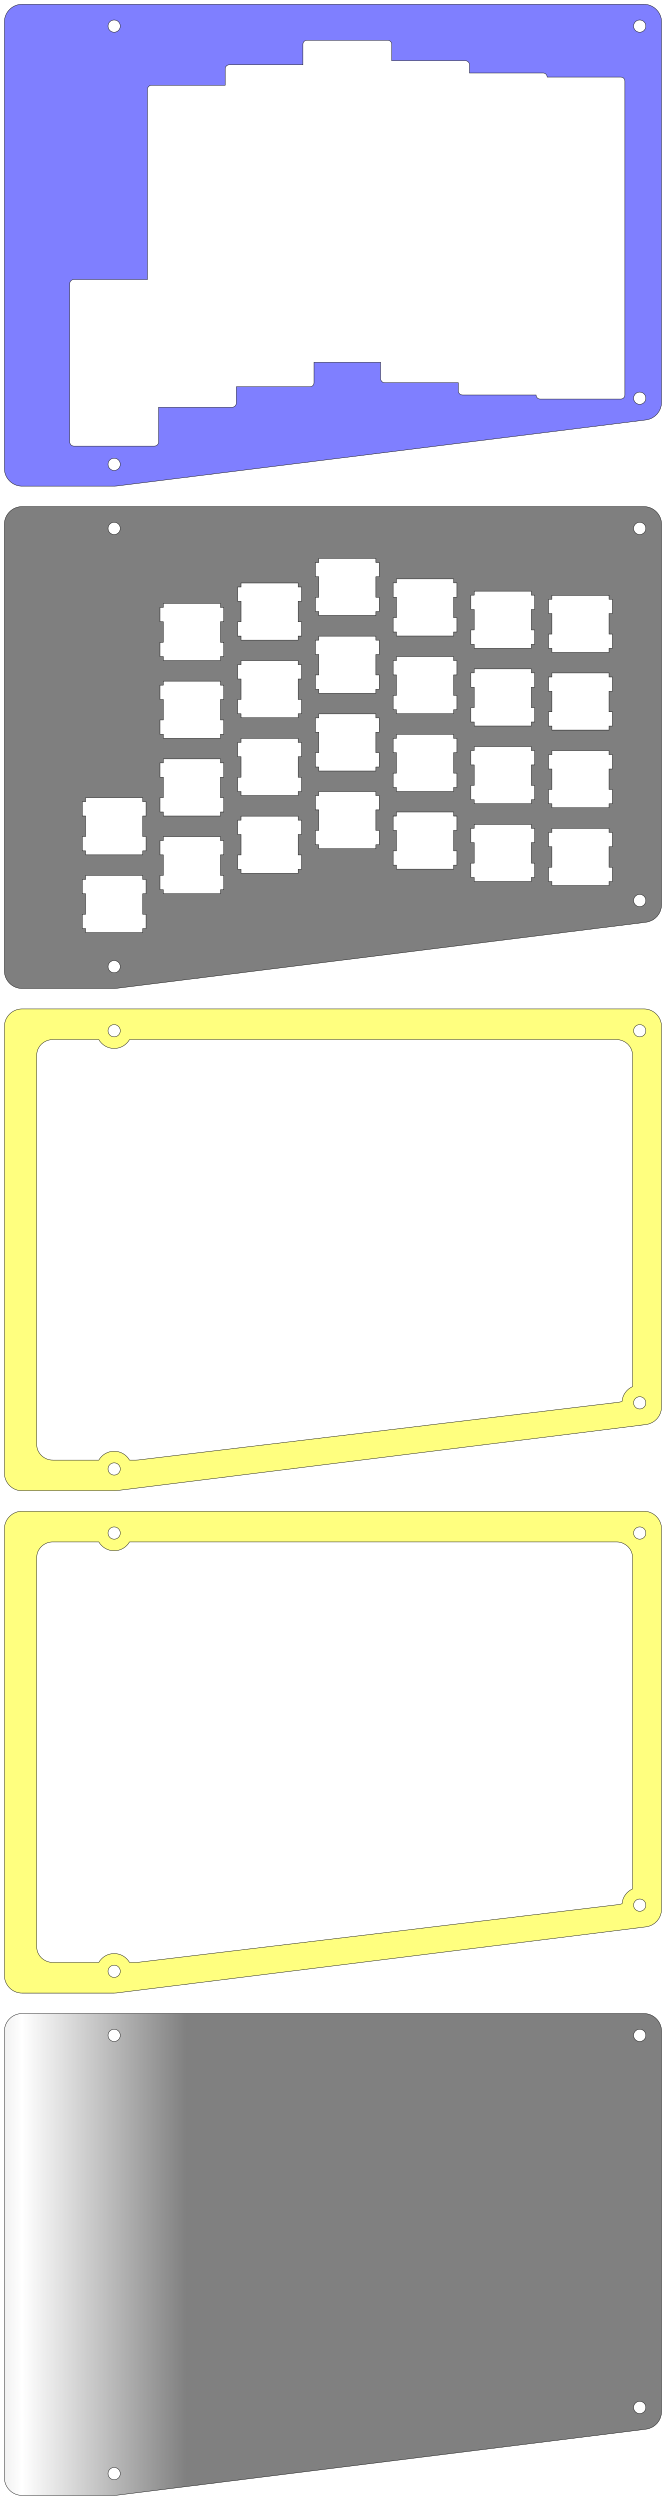
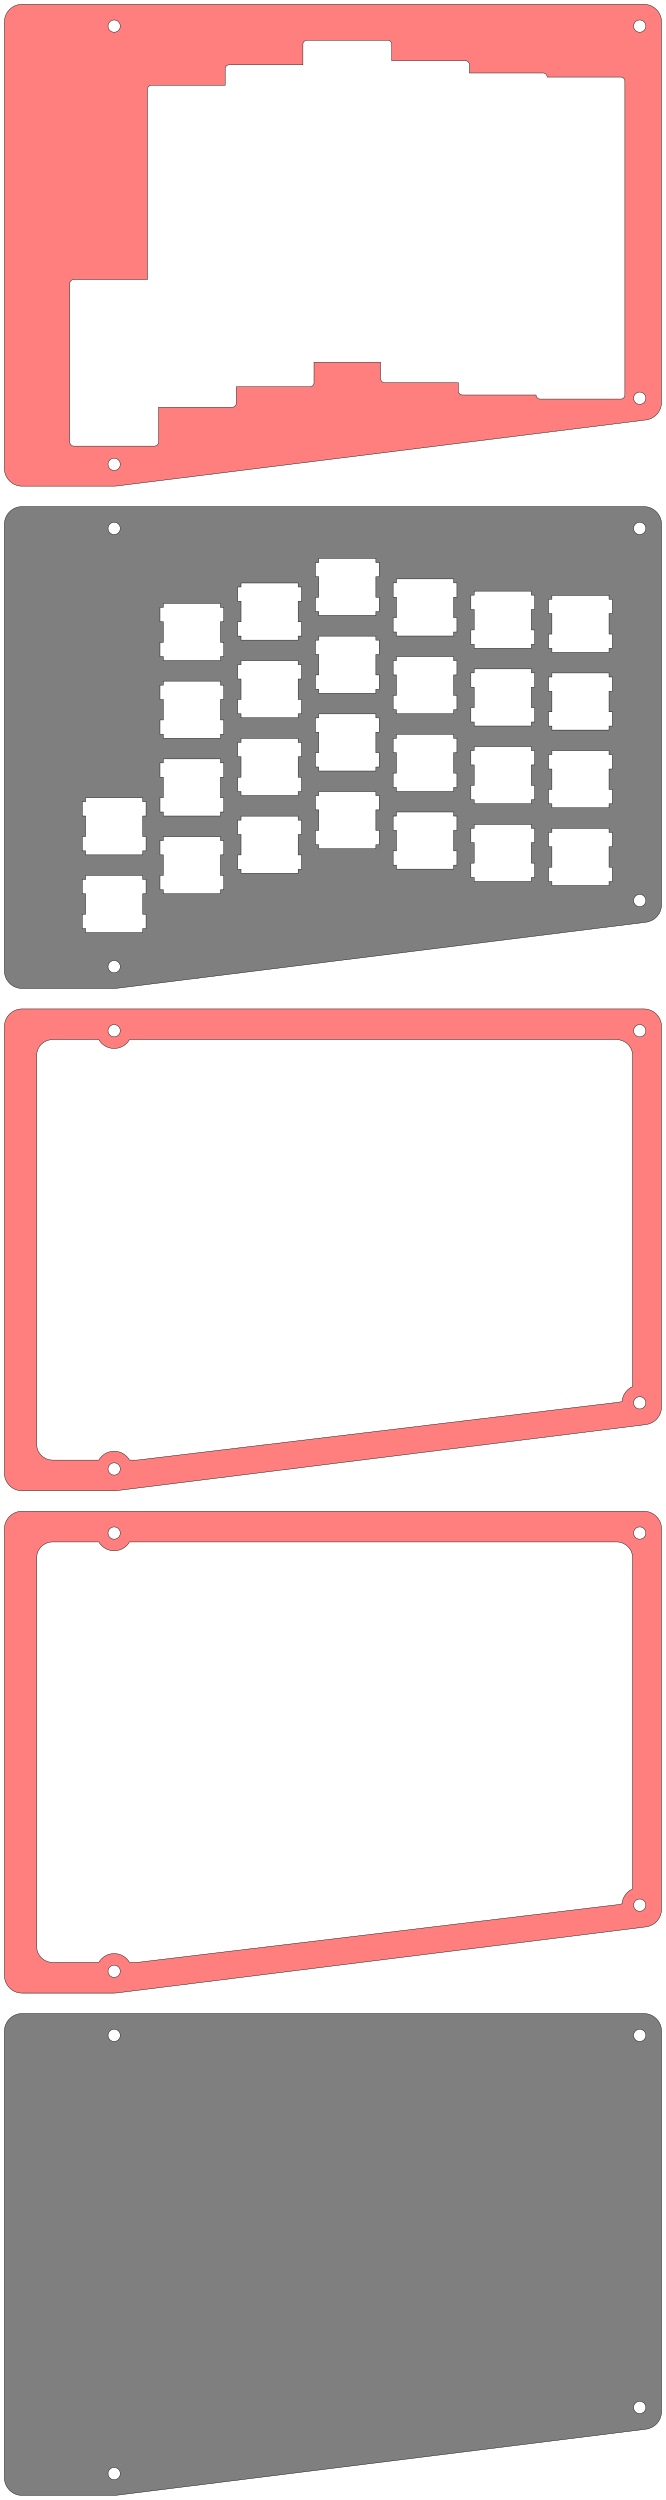
<svg xmlns="http://www.w3.org/2000/svg" height="2309.732" stroke-opacity="1" viewBox="0 0 615 2310" font-size="1" width="615.124" stroke="rgb(0,0,0)" version="1.1">
  <defs />
-   <defs>
-     <linearGradient x2="40.163" y1="0" gradientUnits="userSpaceOnUse" spreadMethod="pad" gradientTransform="matrix(3.7795,-0,0,-3.7795,20.3465,2191.805)" id="gradient0" y2="0" x1="-40.163">
-       <stop stop-opacity="1" offset="0" stop-color="rgb(128,128,128)" />
-       <stop stop-opacity="1" offset="0.5" stop-color="rgb(255,255,255)" />
-       <stop stop-opacity="1" offset="1" stop-color="rgb(128,128,128)" />
-     </linearGradient>
-   </defs>
-   <g stroke-linejoin="miter" stroke-opacity="1.0" fill-opacity="1" stroke="rgb(0,0,0)" stroke-width="0.378" fill="url(#gradient0)" stroke-linecap="butt" stroke-miterlimit="10.0">
+   <g stroke-linejoin="miter" stroke-opacity="1.0" fill-opacity="0.5" stroke="rgb(0,0,0)" stroke-width="0.378" fill="rgb(0,0,0)" stroke-linecap="butt" stroke-miterlimit="10.0">
    <path d="M 3.969,1876.901 c 0,-9.045 7.333,-16.378 16.378 -16.378c 191.477,-0 382.954,-0 574.432 -0c 9.045,-0 16.378,7.333 16.378 16.378c 0,117.128 0,234.255 0 351.383c 0,8.261 -6.152,15.228 -14.349 16.252c -163.131,20.367 -326.261,40.735 -489.392 61.102c -0.673,0.084 -1.351,0.126 -2.029 0.126c -28.346,-0 -56.693,-0 -85.039 -0c -9.045,-0 -16.378,-7.333 -16.378 -16.378c 0,-45.832 0,-91.663 0 -137.495c 0,-91.663 0,-183.327 -0 -274.99ZM 99.716,1880.68 c 0,3.131 2.538,5.669 5.669 5.669c 3.131,-0 5.669,-2.538 5.669 -5.669c 0,-3.131 -2.538,-5.669 -5.669 -5.669c -3.131,-0 -5.669,2.538 -5.669 5.669ZM 99.716,2285.606 c 0,3.131 2.538,5.669 5.669 5.669c 3.131,-0 5.669,-2.538 5.669 -5.669c 0,-3.131 -2.538,-5.669 -5.669 -5.669c -3.131,-0 -5.669,2.538 -5.669 5.669ZM 585.329,1880.68 c 0,3.131 2.538,5.669 5.669 5.669c 3.131,-0 5.669,-2.538 5.669 -5.669c 0,-3.131 -2.538,-5.669 -5.669 -5.669c -3.131,-0 -5.669,2.538 -5.669 5.669ZM 585.329,2224.504 c 0,3.131 2.538,5.669 5.669 5.669c 3.131,-0 5.669,-2.538 5.669 -5.669c 0,-3.131 -2.538,-5.669 -5.669 -5.669c -3.131,-0 -5.669,2.538 -5.669 5.669Z" />
  </g>
-   <g stroke-linejoin="miter" stroke-opacity="1.0" fill-opacity="0.5" stroke="rgb(0,0,0)" stroke-width="0.378" fill="rgb(255,255,0)" stroke-linecap="butt" stroke-miterlimit="10.0">
+   <g stroke-linejoin="miter" stroke-opacity="1.0" fill-opacity="0.5" stroke="rgb(0,0,0)" stroke-width="0.378" fill="rgb(255,0,0)" stroke-linecap="butt" stroke-miterlimit="10.0">
    <path d="M 3.969,1412.762 c 0,-9.045 7.333,-16.378 16.378 -16.378c 191.477,-0 382.954,-0 574.432 -0c 9.045,-0 16.378,7.333 16.378 16.378c 0,117.128 0,234.255 0 351.383c 0,8.261 -6.152,15.228 -14.349 16.252c -163.131,20.367 -326.261,40.735 -489.392 61.102c -0.673,0.084 -1.351,0.126 -2.029 0.126c -28.346,-0 -56.693,-0 -85.039 -0c -9.045,-0 -16.378,-7.333 -16.378 -16.378c 0,-45.832 0,-91.663 0 -137.495c 0,-91.663 0,-183.327 -0 -274.99ZM 33.844,1439.023 c 0,119.988 0,239.975 0 359.963c 0,7.894 6.648,14.293 14.849 14.293c 14.169,-0 28.337,-0 42.506 -0c 2.832,-4.895 8.125,-8.189 14.187 -8.189c 6.062,-0 11.355,3.294 14.187 8.189c 2.073,-0 4.146,-0 6.22 -0c 0.615,-0 1.229,-0.037 1.84 -0.11c 147.899,-17.774 295.798,-35.548 443.698 -53.322c 1.164,-0.14 2.283,-0.407 3.342 -0.786c 0.482,-6.111 4.317,-11.278 9.667 -13.662c 0,-102.125 0,-204.25 0 -306.375c 0,-7.894 -6.648,-14.293 -14.849 -14.293c -149.972,-0 -299.945,-0 -449.917 -0c -2.832,4.895 -8.125,8.189 -14.187 8.189c -6.062,-0 -11.355,-3.294 -14.187 -8.189c -14.169,-0 -28.337,-0 -42.506 -0c -8.201,-0 -14.849,6.399 -14.849 14.293ZM 99.716,1416.542 c 0,3.131 2.538,5.669 5.669 5.669c 3.131,-0 5.669,-2.538 5.669 -5.669c 0,-3.131 -2.538,-5.669 -5.669 -5.669c -3.131,-0 -5.669,2.538 -5.669 5.669ZM 99.716,1821.468 c 0,3.131 2.538,5.669 5.669 5.669c 3.131,-0 5.669,-2.538 5.669 -5.669c 0,-3.131 -2.538,-5.669 -5.669 -5.669c -3.131,-0 -5.669,2.538 -5.669 5.669ZM 585.329,1416.542 c 0,3.131 2.538,5.669 5.669 5.669c 3.131,-0 5.669,-2.538 5.669 -5.669c 0,-3.131 -2.538,-5.669 -5.669 -5.669c -3.131,-0 -5.669,2.538 -5.669 5.669ZM 585.329,1760.365 c 0,3.131 2.538,5.669 5.669 5.669c 3.131,-0 5.669,-2.538 5.669 -5.669c 0,-3.131 -2.538,-5.669 -5.669 -5.669c -3.131,-0 -5.669,2.538 -5.669 5.669Z" />
  </g>
-   <g stroke-linejoin="miter" stroke-opacity="1.0" fill-opacity="0.5" stroke="rgb(0,0,0)" stroke-width="0.378" fill="rgb(255,255,0)" stroke-linecap="butt" stroke-miterlimit="10.0">
+   <g stroke-linejoin="miter" stroke-opacity="1.0" fill-opacity="0.5" stroke="rgb(0,0,0)" stroke-width="0.378" fill="rgb(255,0,0)" stroke-linecap="butt" stroke-miterlimit="10.0">
    <path d="M 3.969,948.624 c 0,-9.045 7.333,-16.378 16.378 -16.378c 191.477,-0 382.954,-0 574.432 -0c 9.045,-0 16.378,7.333 16.378 16.378c 0,117.128 0,234.255 0 351.383c 0,8.261 -6.152,15.228 -14.349 16.252c -163.131,20.367 -326.261,40.735 -489.392 61.102c -0.673,0.084 -1.351,0.126 -2.029 0.126c -28.346,-0 -56.693,-0 -85.039 -0c -9.045,-0 -16.378,-7.333 -16.378 -16.378c 0,-45.832 0,-91.663 0 -137.495c 0,-91.663 0,-183.327 -0 -274.99ZM 33.844,974.885 c 0,119.988 0,239.975 0 359.963c 0,7.894 6.648,14.293 14.849 14.293c 14.169,-0 28.337,-0 42.506 -0c 2.832,-4.895 8.125,-8.189 14.187 -8.189c 6.062,-0 11.355,3.294 14.187 8.189c 2.073,-0 4.146,-0 6.22 -0c 0.615,-0 1.229,-0.037 1.84 -0.11c 147.899,-17.774 295.798,-35.548 443.698 -53.322c 1.164,-0.14 2.283,-0.407 3.342 -0.786c 0.482,-6.111 4.317,-11.278 9.667 -13.662c 0,-102.125 0,-204.25 0 -306.375c 0,-7.894 -6.648,-14.293 -14.849 -14.293c -149.972,-0 -299.945,-0 -449.917 -0c -2.832,4.895 -8.125,8.189 -14.187 8.189c -6.062,-0 -11.355,-3.294 -14.187 -8.189c -14.169,-0 -28.337,-0 -42.506 -0c -8.201,-0 -14.849,6.399 -14.849 14.293ZM 99.716,952.403 c 0,3.131 2.538,5.669 5.669 5.669c 3.131,-0 5.669,-2.538 5.669 -5.669c 0,-3.131 -2.538,-5.669 -5.669 -5.669c -3.131,-0 -5.669,2.538 -5.669 5.669ZM 99.716,1357.329 c 0,3.131 2.538,5.669 5.669 5.669c 3.131,-0 5.669,-2.538 5.669 -5.669c 0,-3.131 -2.538,-5.669 -5.669 -5.669c -3.131,-0 -5.669,2.538 -5.669 5.669ZM 585.329,952.403 c 0,3.131 2.538,5.669 5.669 5.669c 3.131,-0 5.669,-2.538 5.669 -5.669c 0,-3.131 -2.538,-5.669 -5.669 -5.669c -3.131,-0 -5.669,2.538 -5.669 5.669ZM 585.329,1296.227 c 0,3.131 2.538,5.669 5.669 5.669c 3.131,-0 5.669,-2.538 5.669 -5.669c 0,-3.131 -2.538,-5.669 -5.669 -5.669c -3.131,-0 -5.669,2.538 -5.669 5.669Z" />
  </g>
  <g stroke-linejoin="miter" stroke-opacity="1.0" fill-opacity="0.5" stroke="rgb(0,0,0)" stroke-width="0.378" fill="rgb(0,0,0)" stroke-linecap="butt" stroke-miterlimit="10.0">
    <path d="M 3.969,484.485 c 0,-9.045 7.333,-16.378 16.378 -16.378c 191.477,-0 382.954,-0 574.432 -0c 9.045,-0 16.378,7.333 16.378 16.378c 0,117.128 0,234.255 0 351.383c 0,8.261 -6.152,15.228 -14.349 16.252c -163.131,20.367 -326.261,40.735 -489.392 61.102c -0.673,0.084 -1.351,0.126 -2.029 0.126c -28.346,-0 -56.693,-0 -85.039 -0c -9.045,-0 -16.378,-7.333 -16.378 -16.378c 0,-45.832 0,-91.663 0 -137.495c 0,-91.663 0,-183.327 -0 -274.99ZM 75.914,740.789 c 0,4.41 0,8.819 0 13.229c 1.024,-0 2.048,-0 3.072 -0c 0,6.31 0,12.621 0 18.931c -1.024,-0 -2.048,-0 -3.072 -0c 0,4.41 0,8.819 0 13.229c 1.024,-0 2.048,-0 3.072 -0c 0,1.235 0,2.47 0 3.706c 17.6,-0 35.2,-0 52.8 -0c 0,-1.235 0,-2.47 0 -3.706c 1.024,-0 2.048,-0 3.072 -0c 0,-4.41 0,-8.819 0 -13.229c -1.024,-0 -2.048,-0 -3.072 -0c 0,-6.31 0,-12.621 0 -18.931c 1.024,-0 2.048,-0 3.072 -0c 0,-4.41 0,-8.819 0 -13.229c -1.024,-0 -2.048,-0 -3.072 -0c 0,-1.235 0,-2.47 0 -3.706c -17.6,-0 -35.2,-0 -52.8 -0c 0,1.235 0,2.47 0 3.706c -1.024,-0 -2.048,-0 -3.072 -0ZM 75.914,812.6 c 0,4.41 0,8.819 0 13.229c 1.024,-0 2.048,-0 3.072 -0c 0,6.31 0,12.621 0 18.931c -1.024,-0 -2.048,-0 -3.072 -0c 0,4.41 0,8.819 0 13.229c 1.024,-0 2.048,-0 3.072 -0c 0,1.235 0,2.47 0 3.706c 17.6,-0 35.2,-0 52.8 -0c 0,-1.235 0,-2.47 0 -3.706c 1.024,-0 2.048,-0 3.072 -0c 0,-4.41 0,-8.819 0 -13.229c -1.024,-0 -2.048,-0 -3.072 -0c 0,-6.31 0,-12.621 0 -18.931c 1.024,-0 2.048,-0 3.072 -0c 0,-4.41 0,-8.819 0 -13.229c -1.024,-0 -2.048,-0 -3.072 -0c 0,-1.235 0,-2.47 0 -3.706c -17.6,-0 -35.2,-0 -52.8 -0c 0,1.235 0,2.47 0 3.706c -1.024,-0 -2.048,-0 -3.072 -0ZM 99.716,488.265 c 0,3.131 2.538,5.669 5.669 5.669c 3.131,-0 5.669,-2.538 5.669 -5.669c 0,-3.131 -2.538,-5.669 -5.669 -5.669c -3.131,-0 -5.669,2.538 -5.669 5.669ZM 99.716,893.191 c 0,3.131 2.538,5.669 5.669 5.669c 3.131,-0 5.669,-2.538 5.669 -5.669c 0,-3.131 -2.538,-5.669 -5.669 -5.669c -3.131,-0 -5.669,2.538 -5.669 5.669ZM 147.725,561.261 c 0,4.41 0,8.819 0 13.229c 1.024,-0 2.048,-0 3.072 -0c 0,6.31 0,12.621 0 18.931c -1.024,-0 -2.048,-0 -3.072 -0c 0,4.41 0,8.819 0 13.229c 1.024,-0 2.048,-0 3.072 -0c 0,1.235 0,2.47 0 3.706c 17.6,-0 35.2,-0 52.8 -0c 0,-1.235 0,-2.47 0 -3.706c 1.024,-0 2.048,-0 3.072 -0c 0,-4.41 0,-8.819 0 -13.229c -1.024,-0 -2.048,-0 -3.072 -0c 0,-6.311 0,-12.621 0 -18.931c 1.024,-0 2.048,-0 3.072 -0c 0,-4.41 0,-8.819 0 -13.229c -1.024,-0 -2.048,-0 -3.072 -0c 0,-1.235 0,-2.47 0 -3.706c -17.6,-0 -35.2,-0 -52.8 -0c 0,1.235 0,2.47 0 3.706c -1.024,-0 -2.048,-0 -3.072 -0ZM 147.725,633.072 c 0,4.41 0,8.819 0 13.229c 1.024,-0 2.048,-0 3.072 -0c 0,6.31 0,12.621 0 18.931c -1.024,-0 -2.048,-0 -3.072 -0c 0,4.41 0,8.819 0 13.229c 1.024,-0 2.048,-0 3.072 -0c 0,1.235 0,2.47 0 3.706c 17.6,-0 35.2,-0 52.8 -0c 0,-1.235 0,-2.47 0 -3.706c 1.024,-0 2.048,-0 3.072 -0c 0,-4.41 0,-8.819 0 -13.229c -1.024,-0 -2.048,-0 -3.072 -0c 0,-6.31 0,-12.621 0 -18.931c 1.024,-0 2.048,-0 3.072 -0c 0,-4.41 0,-8.819 0 -13.229c -1.024,-0 -2.048,-0 -3.072 -0c 0,-1.235 0,-2.47 0 -3.706c -17.6,-0 -35.2,-0 -52.8 -0c 0,1.235 0,2.47 0 3.706c -1.024,-0 -2.048,-0 -3.072 -0ZM 147.725,704.884 c 0,4.41 0,8.819 0 13.229c 1.024,-0 2.048,-0 3.072 -0c 0,6.31 0,12.621 0 18.931c -1.024,-0 -2.048,-0 -3.072 -0c 0,4.41 0,8.819 0 13.229c 1.024,-0 2.048,-0 3.072 -0c 0,1.235 0,2.47 0 3.706c 17.6,-0 35.2,-0 52.8 -0c 0,-1.235 0,-2.47 0 -3.706c 1.024,-0 2.048,-0 3.072 -0c 0,-4.41 0,-8.819 0 -13.229c -1.024,-0 -2.048,-0 -3.072 -0c 0,-6.31 0,-12.621 0 -18.931c 1.024,-0 2.048,-0 3.072 -0c 0,-4.41 0,-8.819 0 -13.229c -1.024,-0 -2.048,-0 -3.072 -0c 0,-1.235 0,-2.47 0 -3.706c -17.6,-0 -35.2,-0 -52.8 -0c 0,1.235 0,2.47 0 3.706c -1.024,-0 -2.048,-0 -3.072 -0ZM 147.725,776.695 c 0,4.41 0,8.819 0 13.229c 1.024,-0 2.048,-0 3.072 -0c 0,6.31 0,12.621 0 18.931c -1.024,-0 -2.048,-0 -3.072 -0c 0,4.41 0,8.819 0 13.229c 1.024,-0 2.048,-0 3.072 -0c 0,1.235 0,2.47 0 3.706c 17.6,-0 35.2,-0 52.8 -0c 0,-1.235 0,-2.47 0 -3.706c 1.024,-0 2.048,-0 3.072 -0c 0,-4.41 0,-8.819 0 -13.229c -1.024,-0 -2.048,-0 -3.072 -0c 0,-6.31 0,-12.621 0 -18.931c 1.024,-0 2.048,-0 3.072 -0c 0,-4.41 0,-8.819 0 -13.229c -1.024,-0 -2.048,-0 -3.072 -0c 0,-1.235 0,-2.47 0 -3.706c -17.6,-0 -35.2,-0 -52.8 -0c 0,1.235 0,2.47 0 3.706c -1.024,-0 -2.048,-0 -3.072 -0ZM 219.536,542.364 c 0,4.41 0,8.819 0 13.229c 1.024,-0 2.048,-0 3.072 -0c 0,6.31 0,12.621 0 18.931c -1.024,-0 -2.048,-0 -3.072 -0c 0,4.41 0,8.819 0 13.229c 1.024,-0 2.048,-0 3.072 -0c 0,1.235 0,2.47 0 3.706c 17.6,-0 35.2,-0 52.8 -0c 0,-1.235 0,-2.47 0 -3.706c 1.024,-0 2.048,-0 3.072 -0c 0,-4.41 0,-8.819 0 -13.229c -1.024,-0 -2.048,-0 -3.072 -0c 0,-6.31 0,-12.621 0 -18.931c 1.024,-0 2.048,-0 3.072 -0c 0,-4.41 0,-8.819 0 -13.229c -1.024,-0 -2.048,-0 -3.072 -0c 0,-1.235 0,-2.47 0 -3.706c -17.6,-0 -35.2,-0 -52.8 -0c 0,1.235 0,2.47 0 3.706c -1.024,-0 -2.048,-0 -3.072 -0ZM 219.536,614.175 c 0,4.41 0,8.819 0 13.229c 1.024,-0 2.048,-0 3.072 -0c 0,6.31 0,12.621 0 18.931c -1.024,-0 -2.048,-0 -3.072 -0c 0,4.41 0,8.819 0 13.229c 1.024,-0 2.048,-0 3.072 -0c 0,1.235 0,2.47 0 3.706c 17.6,-0 35.2,-0 52.8 -0c 0,-1.235 0,-2.47 0 -3.706c 1.024,-0 2.048,-0 3.072 -0c 0,-4.41 0,-8.819 0 -13.229c -1.024,-0 -2.048,-0 -3.072 -0c 0,-6.31 0,-12.621 0 -18.931c 1.024,-0 2.048,-0 3.072 -0c 0,-4.41 0,-8.819 0 -13.229c -1.024,-0 -2.048,-0 -3.072 -0c 0,-1.235 0,-2.47 0 -3.706c -17.6,-0 -35.2,-0 -52.8 -0c 0,1.235 0,2.47 0 3.706c -1.024,-0 -2.048,-0 -3.072 0ZM 219.536,685.986 c 0,4.41 0,8.819 0 13.229c 1.024,-0 2.048,-0 3.072 -0c 0,6.31 0,12.621 0 18.931c -1.024,-0 -2.048,-0 -3.072 -0c 0,4.41 0,8.819 0 13.229c 1.024,-0 2.048,-0 3.072 -0c 0,1.235 0,2.47 0 3.706c 17.6,-0 35.2,-0 52.8 -0c 0,-1.235 0,-2.47 0 -3.706c 1.024,-0 2.048,-0 3.072 -0c 0,-4.41 0,-8.819 0 -13.229c -1.024,-0 -2.048,-0 -3.072 -0c 0,-6.311 0,-12.621 0 -18.931c 1.024,-0 2.048,-0 3.072 -0c 0,-4.41 0,-8.819 0 -13.229c -1.024,-0 -2.048,-0 -3.072 -0c 0,-1.235 0,-2.47 0 -3.706c -17.6,-0 -35.2,-0 -52.8 -0c 0,1.235 0,2.47 0 3.706c -1.024,-0 -2.048,-0 -3.072 -0ZM 219.536,757.797 c 0,4.41 0,8.819 0 13.229c 1.024,-0 2.048,-0 3.072 -0c 0,6.311 0,12.621 0 18.931c -1.024,-0 -2.048,-0 -3.072 -0c 0,4.41 0,8.819 0 13.229c 1.024,-0 2.048,-0 3.072 -0c 0,1.235 0,2.47 0 3.706c 17.6,-0 35.2,-0 52.8 -0c 0,-1.235 0,-2.47 0 -3.706c 1.024,-0 2.048,-0 3.072 -0c 0,-4.41 0,-8.819 0 -13.229c -1.024,-0 -2.048,-0 -3.072 -0c 0,-6.31 0,-12.621 0 -18.931c 1.024,-0 2.048,-0 3.072 -0c 0,-4.41 0,-8.819 0 -13.229c -1.024,-0 -2.048,-0 -3.072 -0c 0,-1.235 0,-2.47 0 -3.706c -17.6,-0 -35.2,-0 -52.8 -0c 0,1.235 0,2.47 0 3.706c -1.024,-0 -2.048,-0 -3.072 -0ZM 291.347,519.687 c 0,4.41 0,8.819 0 13.229c 1.024,-0 2.048,-0 3.072 -0c 0,6.31 0,12.621 0 18.931c -1.024,-0 -2.048,-0 -3.072 -0c 0,4.41 0,8.819 0 13.229c 1.024,-0 2.048,-0 3.072 -0c 0,1.235 0,2.47 0 3.706c 17.6,-0 35.2,-0 52.8 -0c 0,-1.235 0,-2.47 0 -3.706c 1.024,-0 2.048,-0 3.072 -0c 0,-4.41 0,-8.819 0 -13.229c -1.024,-0 -2.048,-0 -3.072 -0c 0,-6.31 0,-12.621 0 -18.931c 1.024,-0 2.048,-0 3.072 -0c 0,-4.41 0,-8.819 0 -13.229c -1.024,-0 -2.048,-0 -3.072 -0c 0,-1.235 0,-2.47 0 -3.706c -17.6,-0 -35.2,-0 -52.8 -0c 0,1.235 0,2.47 0 3.706c -1.024,-0 -2.048,-0 -3.072 -0ZM 291.347,591.498 c 0,4.41 0,8.819 0 13.229c 1.024,-0 2.048,-0 3.072 -0c 0,6.31 0,12.621 0 18.931c -1.024,-0 -2.048,-0 -3.072 -0c 0,4.41 0,8.819 0 13.229c 1.024,-0 2.048,-0 3.072 -0c 0,1.235 0,2.47 0 3.706c 17.6,-0 35.2,-0 52.8 -0c 0,-1.235 0,-2.47 0 -3.706c 1.024,-0 2.048,-0 3.072 -0c 0,-4.41 0,-8.819 0 -13.229c -1.024,-0 -2.048,-0 -3.072 -0c 0,-6.31 0,-12.621 0 -18.931c 1.024,-0 2.048,-0 3.072 -0c 0,-4.41 0,-8.819 0 -13.229c -1.024,-0 -2.048,-0 -3.072 -0c 0,-1.235 0,-2.47 0 -3.706c -17.6,-0 -35.2,-0 -52.8 -0c 0,1.235 0,2.47 0 3.706c -1.024,-0 -2.048,-0 -3.072 0ZM 291.347,663.309 c 0,4.41 0,8.819 0 13.229c 1.024,-0 2.048,-0 3.072 -0c 0,6.31 0,12.621 0 18.931c -1.024,-0 -2.048,-0 -3.072 -0c 0,4.41 0,8.819 0 13.229c 1.024,-0 2.048,-0 3.072 -0c 0,1.235 0,2.47 0 3.706c 17.6,-0 35.2,-0 52.8 -0c 0,-1.235 0,-2.47 0 -3.706c 1.024,-0 2.048,-0 3.072 -0c 0,-4.41 0,-8.819 0 -13.229c -1.024,-0 -2.048,-0 -3.072 -0c 0,-6.31 0,-12.621 0 -18.931c 1.024,-0 2.048,-0 3.072 -0c 0,-4.41 0,-8.819 0 -13.229c -1.024,-0 -2.048,-0 -3.072 -0c 0,-1.235 0,-2.47 0 -3.706c -17.6,-0 -35.2,-0 -52.8 -0c 0,1.235 0,2.47 0 3.706c -1.024,-0 -2.048,-0 -3.072 -0ZM 291.347,735.12 c 0,4.41 0,8.819 0 13.229c 1.024,-0 2.048,-0 3.072 -0c 0,6.31 0,12.621 0 18.931c -1.024,-0 -2.048,-0 -3.072 -0c 0,4.41 0,8.819 0 13.229c 1.024,-0 2.048,-0 3.072 -0c 0,1.235 0,2.47 0 3.706c 17.6,-0 35.2,-0 52.8 -0c 0,-1.235 0,-2.47 0 -3.706c 1.024,-0 2.048,-0 3.072 -0c 0,-4.41 0,-8.819 0 -13.229c -1.024,-0 -2.048,-0 -3.072 -0c 0,-6.31 0,-12.621 0 -18.931c 1.024,-0 2.048,-0 3.072 -0c 0,-4.41 0,-8.819 0 -13.229c -1.024,-0 -2.048,-0 -3.072 -0c 0,-1.235 0,-2.47 0 -3.706c -17.6,-0 -35.2,-0 -52.8 -0c 0,1.235 0,2.47 0 3.706c -1.024,-0 -2.048,-0 -3.072 -0ZM 363.158,538.584 c 0,4.41 0,8.819 0 13.229c 1.024,-0 2.048,-0 3.072 -0c 0,6.311 0,12.621 0 18.931c -1.024,-0 -2.048,-0 -3.072 -0c 0,4.41 0,8.819 0 13.229c 1.024,-0 2.048,-0 3.072 -0c 0,1.235 0,2.47 0 3.706c 17.6,-0 35.2,-0 52.8 -0c 0,-1.235 0,-2.47 0 -3.706c 1.024,-0 2.048,-0 3.072 -0c 0,-4.41 0,-8.819 0 -13.229c -1.024,-0 -2.048,-0 -3.072 -0c 0,-6.31 0,-12.621 0 -18.931c 1.024,-0 2.048,-0 3.072 -0c 0,-4.41 0,-8.819 0 -13.229c -1.024,-0 -2.048,-0 -3.072 -0c 0,-1.235 0,-2.47 0 -3.706c -17.6,-0 -35.2,-0 -52.8 -0c 0,1.235 0,2.47 0 3.706c -1.024,-0 -2.048,-0 -3.072 -0ZM 363.158,610.395 c 0,4.41 0,8.819 0 13.229c 1.024,-0 2.048,-0 3.072 -0c 0,6.31 0,12.621 0 18.931c -1.024,-0 -2.048,-0 -3.072 -0c 0,4.41 0,8.819 0 13.229c 1.024,-0 2.048,-0 3.072 -0c 0,1.235 0,2.47 0 3.706c 17.6,-0 35.2,-0 52.8 -0c 0,-1.235 0,-2.47 0 -3.706c 1.024,-0 2.048,-0 3.072 -0c 0,-4.41 0,-8.819 0 -13.229c -1.024,-0 -2.048,-0 -3.072 -0c 0,-6.31 0,-12.621 0 -18.931c 1.024,-0 2.048,-0 3.072 -0c 0,-4.41 0,-8.819 0 -13.229c -1.024,-0 -2.048,-0 -3.072 -0c 0,-1.235 0,-2.47 0 -3.706c -17.6,-0 -35.2,-0 -52.8 -0c 0,1.235 0,2.47 0 3.706c -1.024,-0 -2.048,-0 -3.072 -0ZM 363.158,682.206 c 0,4.41 0,8.819 0 13.229c 1.024,-0 2.048,-0 3.072 -0c 0,6.31 0,12.621 0 18.931c -1.024,-0 -2.048,-0 -3.072 -0c 0,4.41 0,8.819 0 13.229c 1.024,-0 2.048,-0 3.072 -0c 0,1.235 0,2.47 0 3.706c 17.6,-0 35.2,-0 52.8 -0c 0,-1.235 0,-2.47 0 -3.706c 1.024,-0 2.048,-0 3.072 -0c 0,-4.41 0,-8.819 0 -13.229c -1.024,-0 -2.048,-0 -3.072 -0c 0,-6.311 0,-12.621 0 -18.931c 1.024,-0 2.048,-0 3.072 -0c 0,-4.41 0,-8.819 0 -13.229c -1.024,-0 -2.048,-0 -3.072 -0c 0,-1.235 0,-2.47 0 -3.706c -17.6,-0 -35.2,-0 -52.8 -0c 0,1.235 0,2.47 0 3.706c -1.024,-0 -2.048,-0 -3.072 -0ZM 363.158,754.017 c 0,4.41 0,8.819 0 13.229c 1.024,-0 2.048,-0 3.072 -0c 0,6.311 0,12.621 0 18.931c -1.024,-0 -2.048,-0 -3.072 -0c 0,4.41 0,8.819 0 13.229c 1.024,-0 2.048,-0 3.072 -0c 0,1.235 0,2.47 0 3.706c 17.6,-0 35.2,-0 52.8 -0c 0,-1.235 0,-2.47 0 -3.706c 1.024,-0 2.048,-0 3.072 -0c 0,-4.41 0,-8.819 0 -13.229c -1.024,-0 -2.048,-0 -3.072 -0c 0,-6.31 0,-12.621 0 -18.931c 1.024,-0 2.048,-0 3.072 -0c 0,-4.41 0,-8.819 0 -13.229c -1.024,-0 -2.048,-0 -3.072 -0c 0,-1.235 0,-2.47 0 -3.706c -17.6,-0 -35.2,-0 -52.8 -0c 0,1.235 0,2.47 0 3.706c -1.024,-0 -2.048,-0 -3.072 -0ZM 434.969,549.923 c 0,4.41 0,8.819 0 13.229c 1.024,-0 2.048,-0 3.072 -0c 0,6.31 0,12.621 0 18.931c -1.024,-0 -2.048,-0 -3.072 -0c 0,4.41 0,8.819 0 13.229c 1.024,-0 2.048,-0 3.072 -0c 0,1.235 0,2.47 0 3.706c 17.6,-0 35.2,-0 52.8 -0c 0,-1.235 0,-2.47 0 -3.706c 1.024,-0 2.048,-0 3.072 -0c 0,-4.41 0,-8.819 0 -13.229c -1.024,-0 -2.048,-0 -3.072 -0c 0,-6.31 0,-12.621 0 -18.931c 1.024,-0 2.048,-0 3.072 -0c 0,-4.41 0,-8.819 0 -13.229c -1.024,-0 -2.048,-0 -3.072 -0c 0,-1.235 0,-2.47 0 -3.706c -17.6,-0 -35.2,-0 -52.8 -0c 0,1.235 0,2.47 0 3.706c -1.024,-0 -2.048,-0 -3.072 -0ZM 434.969,621.734 c 0,4.41 0,8.819 0 13.229c 1.024,-0 2.048,-0 3.072 -0c 0,6.31 0,12.621 0 18.931c -1.024,-0 -2.048,-0 -3.072 -0c 0,4.41 0,8.819 0 13.229c 1.024,-0 2.048,-0 3.072 -0c 0,1.235 0,2.47 0 3.706c 17.6,-0 35.2,-0 52.8 -0c 0,-1.235 0,-2.47 0 -3.706c 1.024,-0 2.048,-0 3.072 -0c 0,-4.41 0,-8.819 0 -13.229c -1.024,-0 -2.048,-0 -3.072 -0c 0,-6.31 0,-12.621 0 -18.931c 1.024,-0 2.048,-0 3.072 -0c 0,-4.41 0,-8.819 0 -13.229c -1.024,-0 -2.048,-0 -3.072 -0c 0,-1.235 0,-2.47 0 -3.706c -17.6,-0 -35.2,-0 -52.8 -0c 0,1.235 0,2.47 0 3.706c -1.024,-0 -2.048,-0 -3.072 -0ZM 434.969,693.545 c 0,4.41 0,8.819 0 13.229c 1.024,-0 2.048,-0 3.072 -0c 0,6.31 0,12.621 0 18.931c -1.024,-0 -2.048,-0 -3.072 -0c 0,4.41 0,8.819 0 13.229c 1.024,-0 2.048,-0 3.072 -0c 0,1.235 0,2.47 0 3.706c 17.6,-0 35.2,-0 52.8 -0c 0,-1.235 0,-2.47 0 -3.706c 1.024,-0 2.048,-0 3.072 -0c 0,-4.41 0,-8.819 0 -13.229c -1.024,-0 -2.048,-0 -3.072 -0c 0,-6.31 0,-12.621 0 -18.931c 1.024,-0 2.048,-0 3.072 -0c 0,-4.41 0,-8.819 0 -13.229c -1.024,-0 -2.048,-0 -3.072 -0c 0,-1.235 0,-2.47 0 -3.706c -17.6,-0 -35.2,-0 -52.8 -0c 0,1.235 0,2.47 0 3.706c -1.024,-0 -2.048,-0 -3.072 -0ZM 434.969,765.356 c 0,4.41 0,8.819 0 13.229c 1.024,-0 2.048,-0 3.072 -0c 0,6.311 0,12.621 0 18.931c -1.024,-0 -2.048,-0 -3.072 -0c 0,4.41 0,8.819 0 13.229c 1.024,-0 2.048,-0 3.072 -0c 0,1.235 0,2.47 0 3.706c 17.6,-0 35.2,-0 52.8 -0c 0,-1.235 0,-2.47 0 -3.706c 1.024,-0 2.048,-0 3.072 -0c 0,-4.41 0,-8.819 0 -13.229c -1.024,-0 -2.048,-0 -3.072 -0c 0,-6.31 0,-12.621 0 -18.931c 1.024,-0 2.048,-0 3.072 -0c 0,-4.41 0,-8.819 0 -13.229c -1.024,-0 -2.048,-0 -3.072 -0c 0,-1.235 0,-2.47 0 -3.706c -17.6,-0 -35.2,-0 -52.8 -0c 0,1.235 0,2.47 0 3.706c -1.024,-0 -2.048,-0 -3.072 0ZM 506.78,553.702 c 0,4.41 0,8.819 0 13.229c 1.024,-0 2.048,-0 3.072 -0c 0,6.31 0,12.621 0 18.931c -1.024,-0 -2.048,-0 -3.072 -0c 0,4.41 0,8.819 0 13.229c 1.024,-0 2.048,-0 3.072 -0c 0,1.235 0,2.47 0 3.706c 17.6,-0 35.2,-0 52.8 -0c 0,-1.235 0,-2.47 0 -3.706c 1.024,-0 2.048,-0 3.072 -0c 0,-4.41 0,-8.819 0 -13.229c -1.024,-0 -2.048,-0 -3.072 -0c 0,-6.31 0,-12.621 0 -18.931c 1.024,-0 2.048,-0 3.072 -0c 0,-4.41 0,-8.819 0 -13.229c -1.024,-0 -2.048,-0 -3.072 -0c 0,-1.235 0,-2.47 0 -3.706c -17.6,-0 -35.2,-0 -52.8 -0c 0,1.235 0,2.47 0 3.706c -1.024,-0 -2.048,-0 -3.072 -0ZM 506.78,625.514 c 0,4.41 0,8.819 0 13.229c 1.024,-0 2.048,-0 3.072 -0c 0,6.31 0,12.621 0 18.931c -1.024,-0 -2.048,-0 -3.072 -0c 0,4.41 0,8.819 0 13.229c 1.024,-0 2.048,-0 3.072 -0c 0,1.235 0,2.47 0 3.706c 17.6,-0 35.2,-0 52.8 -0c 0,-1.235 0,-2.47 0 -3.706c 1.024,-0 2.048,-0 3.072 -0c 0,-4.41 0,-8.819 0 -13.229c -1.024,-0 -2.048,-0 -3.072 -0c 0,-6.31 0,-12.621 0 -18.931c 1.024,-0 2.048,-0 3.072 -0c 0,-4.41 0,-8.819 0 -13.229c -1.024,-0 -2.048,-0 -3.072 -0c 0,-1.235 0,-2.47 0 -3.706c -17.6,-0 -35.2,-0 -52.8 -0c 0,1.235 0,2.47 0 3.706c -1.024,-0 -2.048,-0 -3.072 -0ZM 506.78,697.324 c 0,4.41 0,8.819 0 13.229c 1.024,-0 2.048,-0 3.072 -0c 0,6.31 0,12.621 0 18.931c -1.024,-0 -2.048,-0 -3.072 -0c 0,4.41 0,8.819 0 13.229c 1.024,-0 2.048,-0 3.072 -0c 0,1.235 0,2.47 0 3.706c 17.6,-0 35.2,-0 52.8 -0c 0,-1.235 0,-2.47 0 -3.706c 1.024,-0 2.048,-0 3.072 -0c 0,-4.41 0,-8.819 0 -13.229c -1.024,-0 -2.048,-0 -3.072 -0c 0,-6.31 0,-12.621 0 -18.931c 1.024,-0 2.048,-0 3.072 -0c 0,-4.41 0,-8.819 0 -13.229c -1.024,-0 -2.048,-0 -3.072 -0c 0,-1.235 0,-2.47 0 -3.706c -17.6,-0 -35.2,-0 -52.8 -0c 0,1.235 0,2.47 0 3.706c -1.024,-0 -2.048,-0 -3.072 0ZM 506.78,769.135 c 0,4.41 0,8.819 0 13.229c 1.024,-0 2.048,-0 3.072 -0c 0,6.31 0,12.621 0 18.931c -1.024,-0 -2.048,-0 -3.072 -0c 0,4.41 0,8.819 0 13.229c 1.024,-0 2.048,-0 3.072 -0c 0,1.235 0,2.47 0 3.706c 17.6,-0 35.2,-0 52.8 -0c 0,-1.235 0,-2.47 0 -3.706c 1.024,-0 2.048,-0 3.072 -0c 0,-4.41 0,-8.819 0 -13.229c -1.024,-0 -2.048,-0 -3.072 -0c 0,-6.31 0,-12.621 0 -18.931c 1.024,-0 2.048,-0 3.072 -0c 0,-4.41 0,-8.819 0 -13.229c -1.024,-0 -2.048,-0 -3.072 -0c 0,-1.235 0,-2.47 0 -3.706c -17.6,-0 -35.2,-0 -52.8 -0c 0,1.235 0,2.47 0 3.706c -1.024,-0 -2.048,-0 -3.072 -0ZM 585.329,488.265 c 0,3.131 2.538,5.669 5.669 5.669c 3.131,-0 5.669,-2.538 5.669 -5.669c 0,-3.131 -2.538,-5.669 -5.669 -5.669c -3.131,-0 -5.669,2.538 -5.669 5.669ZM 585.329,832.088 c 0,3.131 2.538,5.669 5.669 5.669c 3.131,-0 5.669,-2.538 5.669 -5.669c 0,-3.131 -2.538,-5.669 -5.669 -5.669c -3.131,-0 -5.669,2.538 -5.669 5.669Z" />
  </g>
-   <g stroke-linejoin="miter" stroke-opacity="1.0" fill-opacity="0.5" stroke="rgb(0,0,0)" stroke-width="0.378" fill="rgb(0,0,255)" stroke-linecap="butt" stroke-miterlimit="10.0">
+   <g stroke-linejoin="miter" stroke-opacity="1.0" fill-opacity="0.5" stroke="rgb(0,0,0)" stroke-width="0.378" fill="rgb(255,0,0)" stroke-linecap="butt" stroke-miterlimit="10.0">
    <path d="M 3.969,20.346 c 0,-9.045 7.333,-16.378 16.378 -16.378c 191.477,-0 382.954,-0 574.432 -0c 9.045,-0 16.378,7.333 16.378 16.378c 0,117.128 0,234.255 0 351.383c 0,8.261 -6.152,15.228 -14.349 16.252c -163.131,20.367 -326.261,40.735 -489.392 61.102c -0.673,0.084 -1.351,0.126 -2.029 0.126c -28.346,-0 -56.693,-0 -85.039 -0c -9.045,-0 -16.378,-7.333 -16.378 -16.378c 0,-45.832 0,-91.663 0 -137.495c 0,-91.663 0,-183.327 -0 -274.99ZM 64.34,262.079 c 0,23.937 0,47.874 0 71.811c 0,0.907 0,1.814 0 2.721c 0,23.937 0,47.874 0 71.811c 0,2.087 1.692,3.78 3.78 3.78c 24.844,-0 49.688,-0 74.532 -0c 2.087,-0 3.78,-1.692 3.78 -3.78c 0,-10.709 0,-21.417 0 -32.126c 22.677,-0 45.354,-0 68.031 -0c 2.087,-0 3.78,-1.692 3.78 -3.78c 0,-5.039 0,-10.079 0 -15.118c 22.677,-0 45.354,-0 68.031 -0c 2.087,-0 3.78,-1.692 3.78 -3.78c 0,-6.299 0,-12.598 0 -18.898c 20.51,-0 41.02,-0 61.531 -0c 0,5.039 0,10.079 0 15.118c 0,2.087 1.692,3.78 3.78 3.78c 22.677,-0 45.354,-0 68.031 -0c 0,2.52 0,5.039 0 7.559c 0,2.087 1.692,3.78 3.78 3.78c 22.677,-0 45.354,-0 68.031 -0c 0,2.087 1.692,3.78 3.78 3.78c 24.844,-0 49.688,-0 74.532 -0c 2.087,-0 3.78,-1.692 3.78 -3.78c 0,-23.937 0,-47.874 0 -71.811c 0,-0.907 0,-1.814 0 -2.721c 0,-23.03 0,-46.06 0 -69.09c 0,-0.907 0,-1.814 0 -2.721c 0,-23.03 0,-46.06 0 -69.09c 0,-0.907 0,-1.814 0 -2.721c 0,-23.937 0,-47.874 0 -71.811c 0,-2.087 -1.692,-3.78 -3.78 -3.78c -22.677,-0 -45.354,-0 -68.031 -0c 0,-2.087 -1.692,-3.78 -3.78 -3.78c -22.677,-0 -45.354,-0 -68.031 -0c 0,-2.52 0,-5.039 0 -7.559c 0,-2.087 -1.692,-3.78 -3.78 -3.78c -22.677,-0 -45.354,-0 -68.031 -0c 0,-5.039 0,-10.079 0 -15.118c 0,-2.087 -1.692,-3.78 -3.78 -3.78c -24.844,-0 -49.688,-0 -74.532 -0c -2.087,-0 -3.78,1.692 -3.78 3.78c 0,6.299 0,12.598 0 18.898c -22.677,-0 -45.354,-0 -68.031 -0c -2.087,-0 -3.78,1.692 -3.78 3.78c 0,5.039 0,10.079 0 15.118c -22.677,-0 -45.354,-0 -68.031 -0c -2.087,-0 -3.78,1.692 -3.78 3.78c 0,12.422 0,24.844 0 37.266c 0,11.515 0,23.03 0 34.545c 0,0.907 0,1.814 0 2.721c 0,11.515 0,23.03 0 34.545c 0,11.515 0,23.03 0 34.545c 0,0.907 0,1.814 0 2.721c 0,9.802 0,19.603 0 29.405c -22.677,-0 -45.354,-0 -68.031 -0c -2.087,-0 -3.78,1.692 -3.78 3.78ZM 99.716,24.126 c 0,3.131 2.538,5.669 5.669 5.669c 3.131,-0 5.669,-2.538 5.669 -5.669c 0,-3.131 -2.538,-5.669 -5.669 -5.669c -3.131,-0 -5.669,2.538 -5.669 5.669ZM 99.716,429.052 c 0,3.131 2.538,5.669 5.669 5.669c 3.131,-0 5.669,-2.538 5.669 -5.669c 0,-3.131 -2.538,-5.669 -5.669 -5.669c -3.131,-0 -5.669,2.538 -5.669 5.669ZM 585.329,24.126 c 0,3.131 2.538,5.669 5.669 5.669c 3.131,-0 5.669,-2.538 5.669 -5.669c 0,-3.131 -2.538,-5.669 -5.669 -5.669c -3.131,-0 -5.669,2.538 -5.669 5.669ZM 585.329,367.95 c 0,3.131 2.538,5.669 5.669 5.669c 3.131,-0 5.669,-2.538 5.669 -5.669c 0,-3.131 -2.538,-5.669 -5.669 -5.669c -3.131,-0 -5.669,2.538 -5.669 5.669Z" />
  </g>
</svg>
